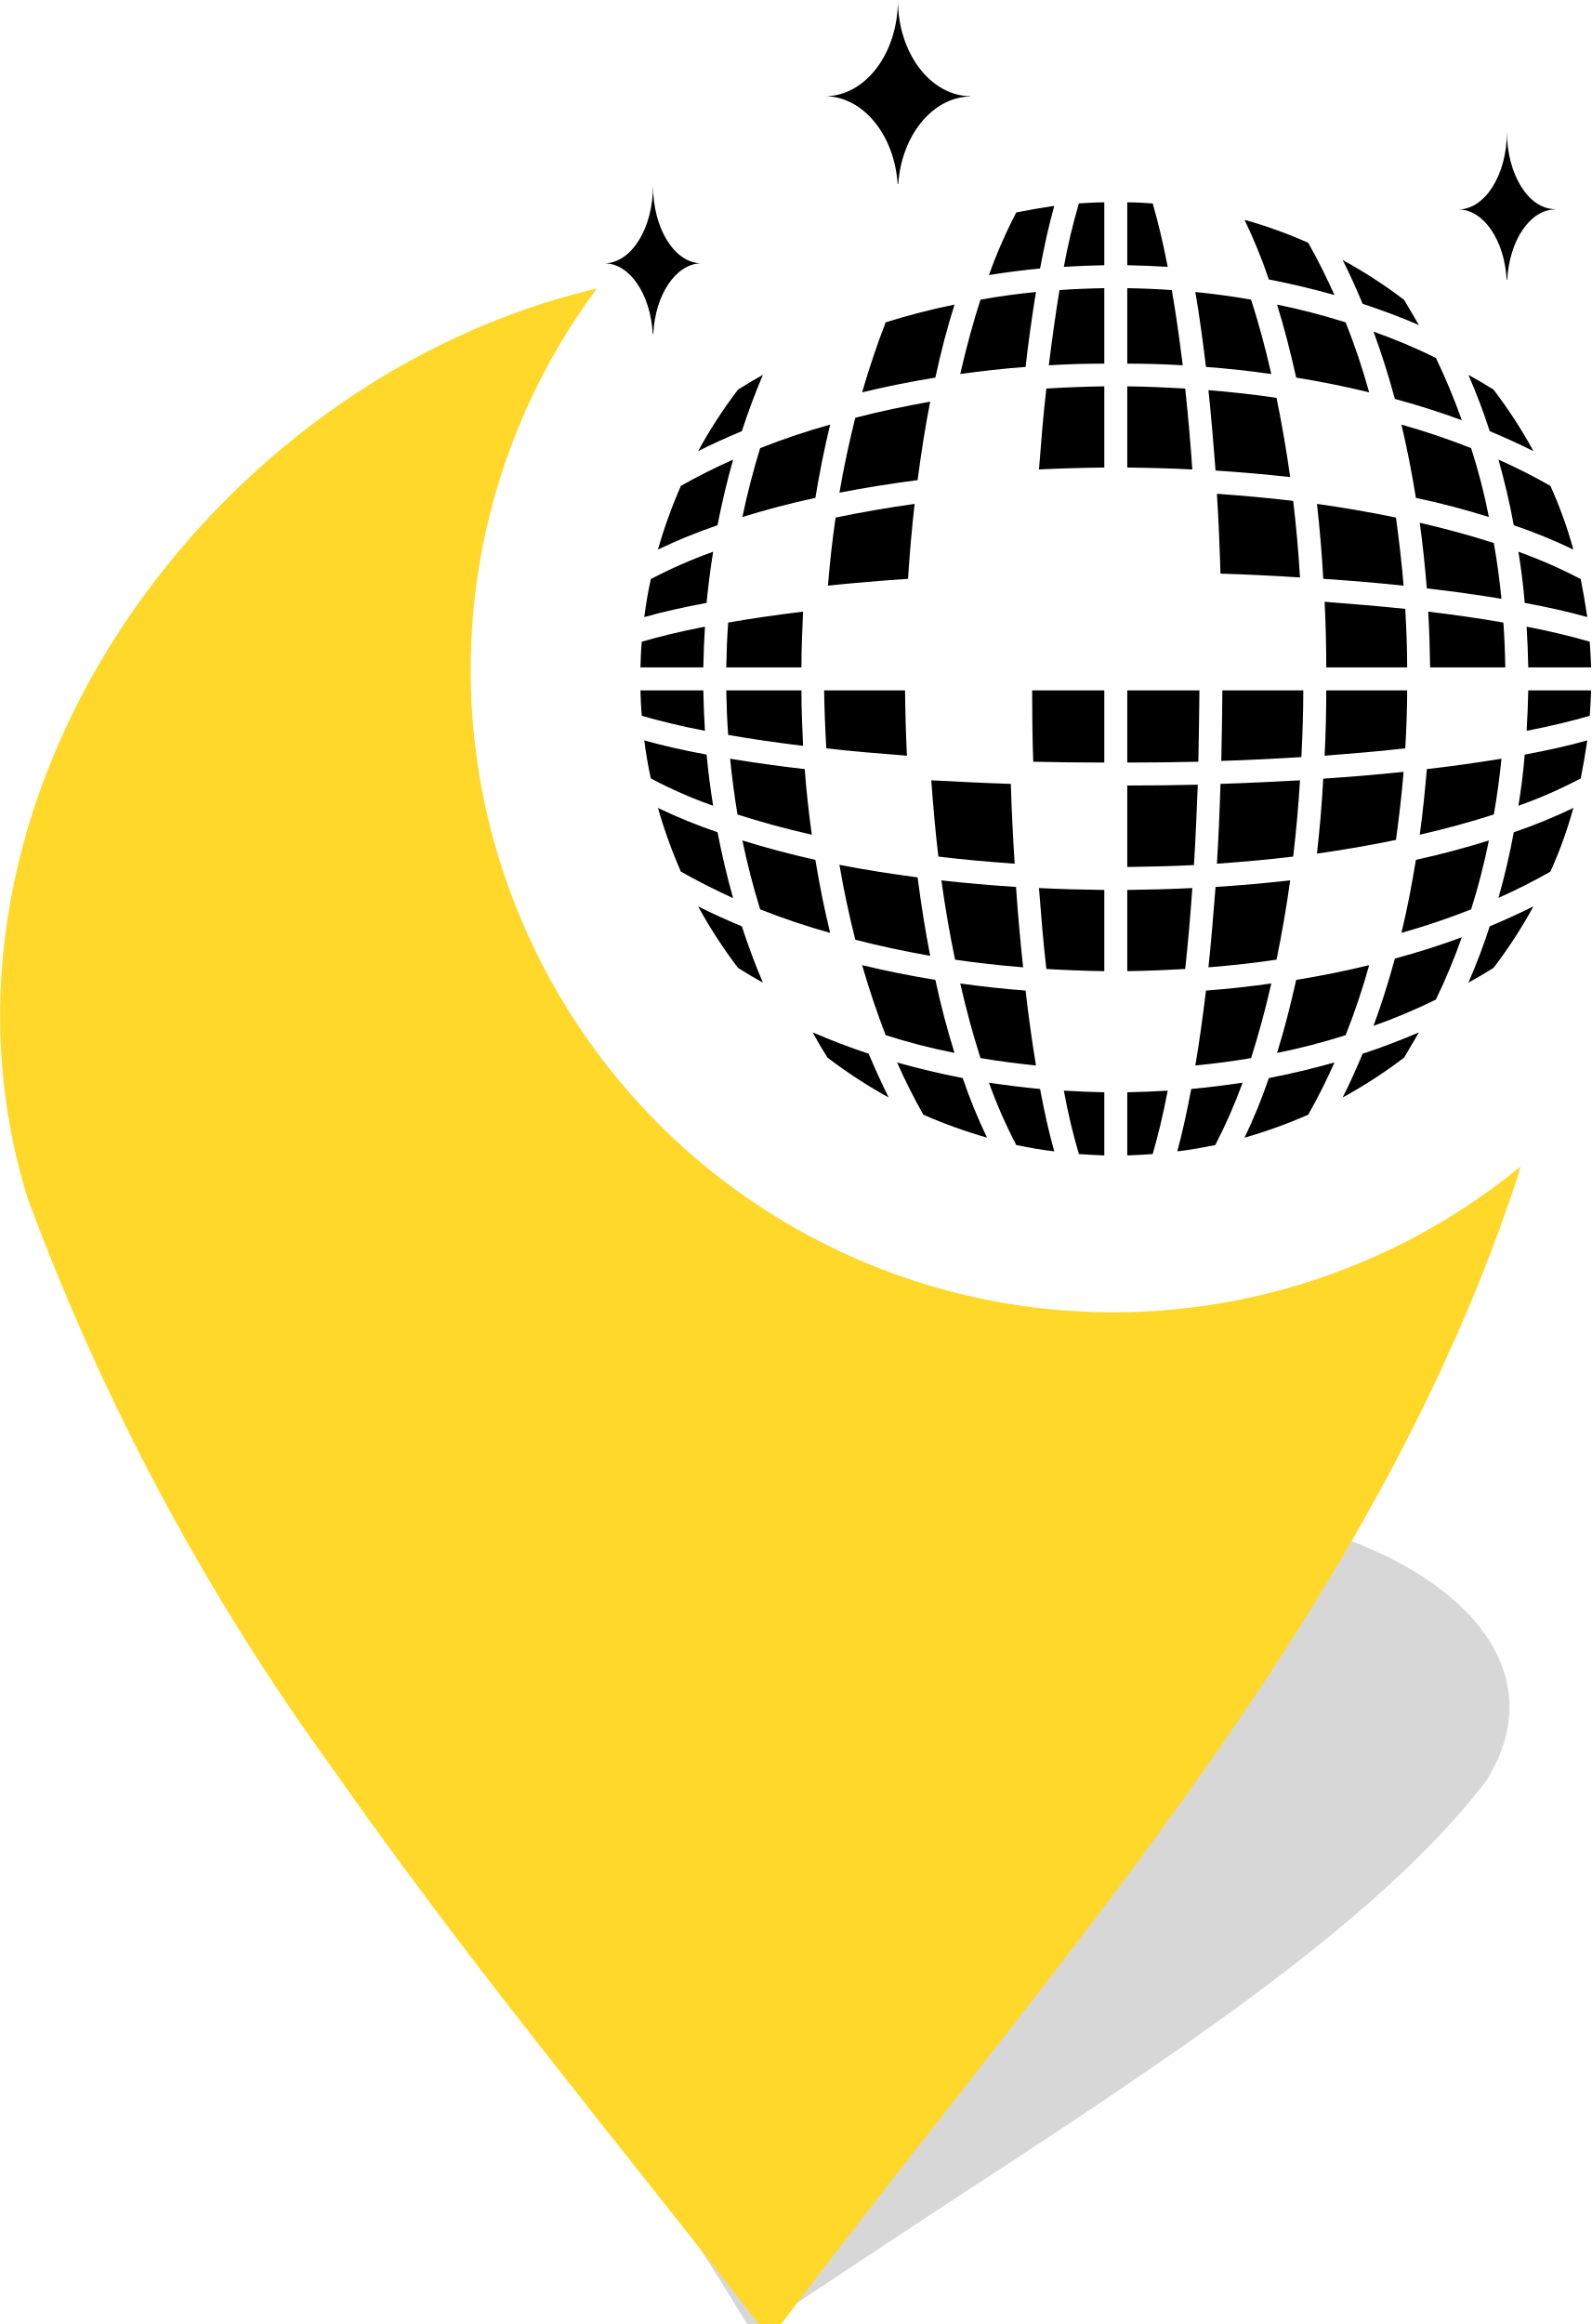
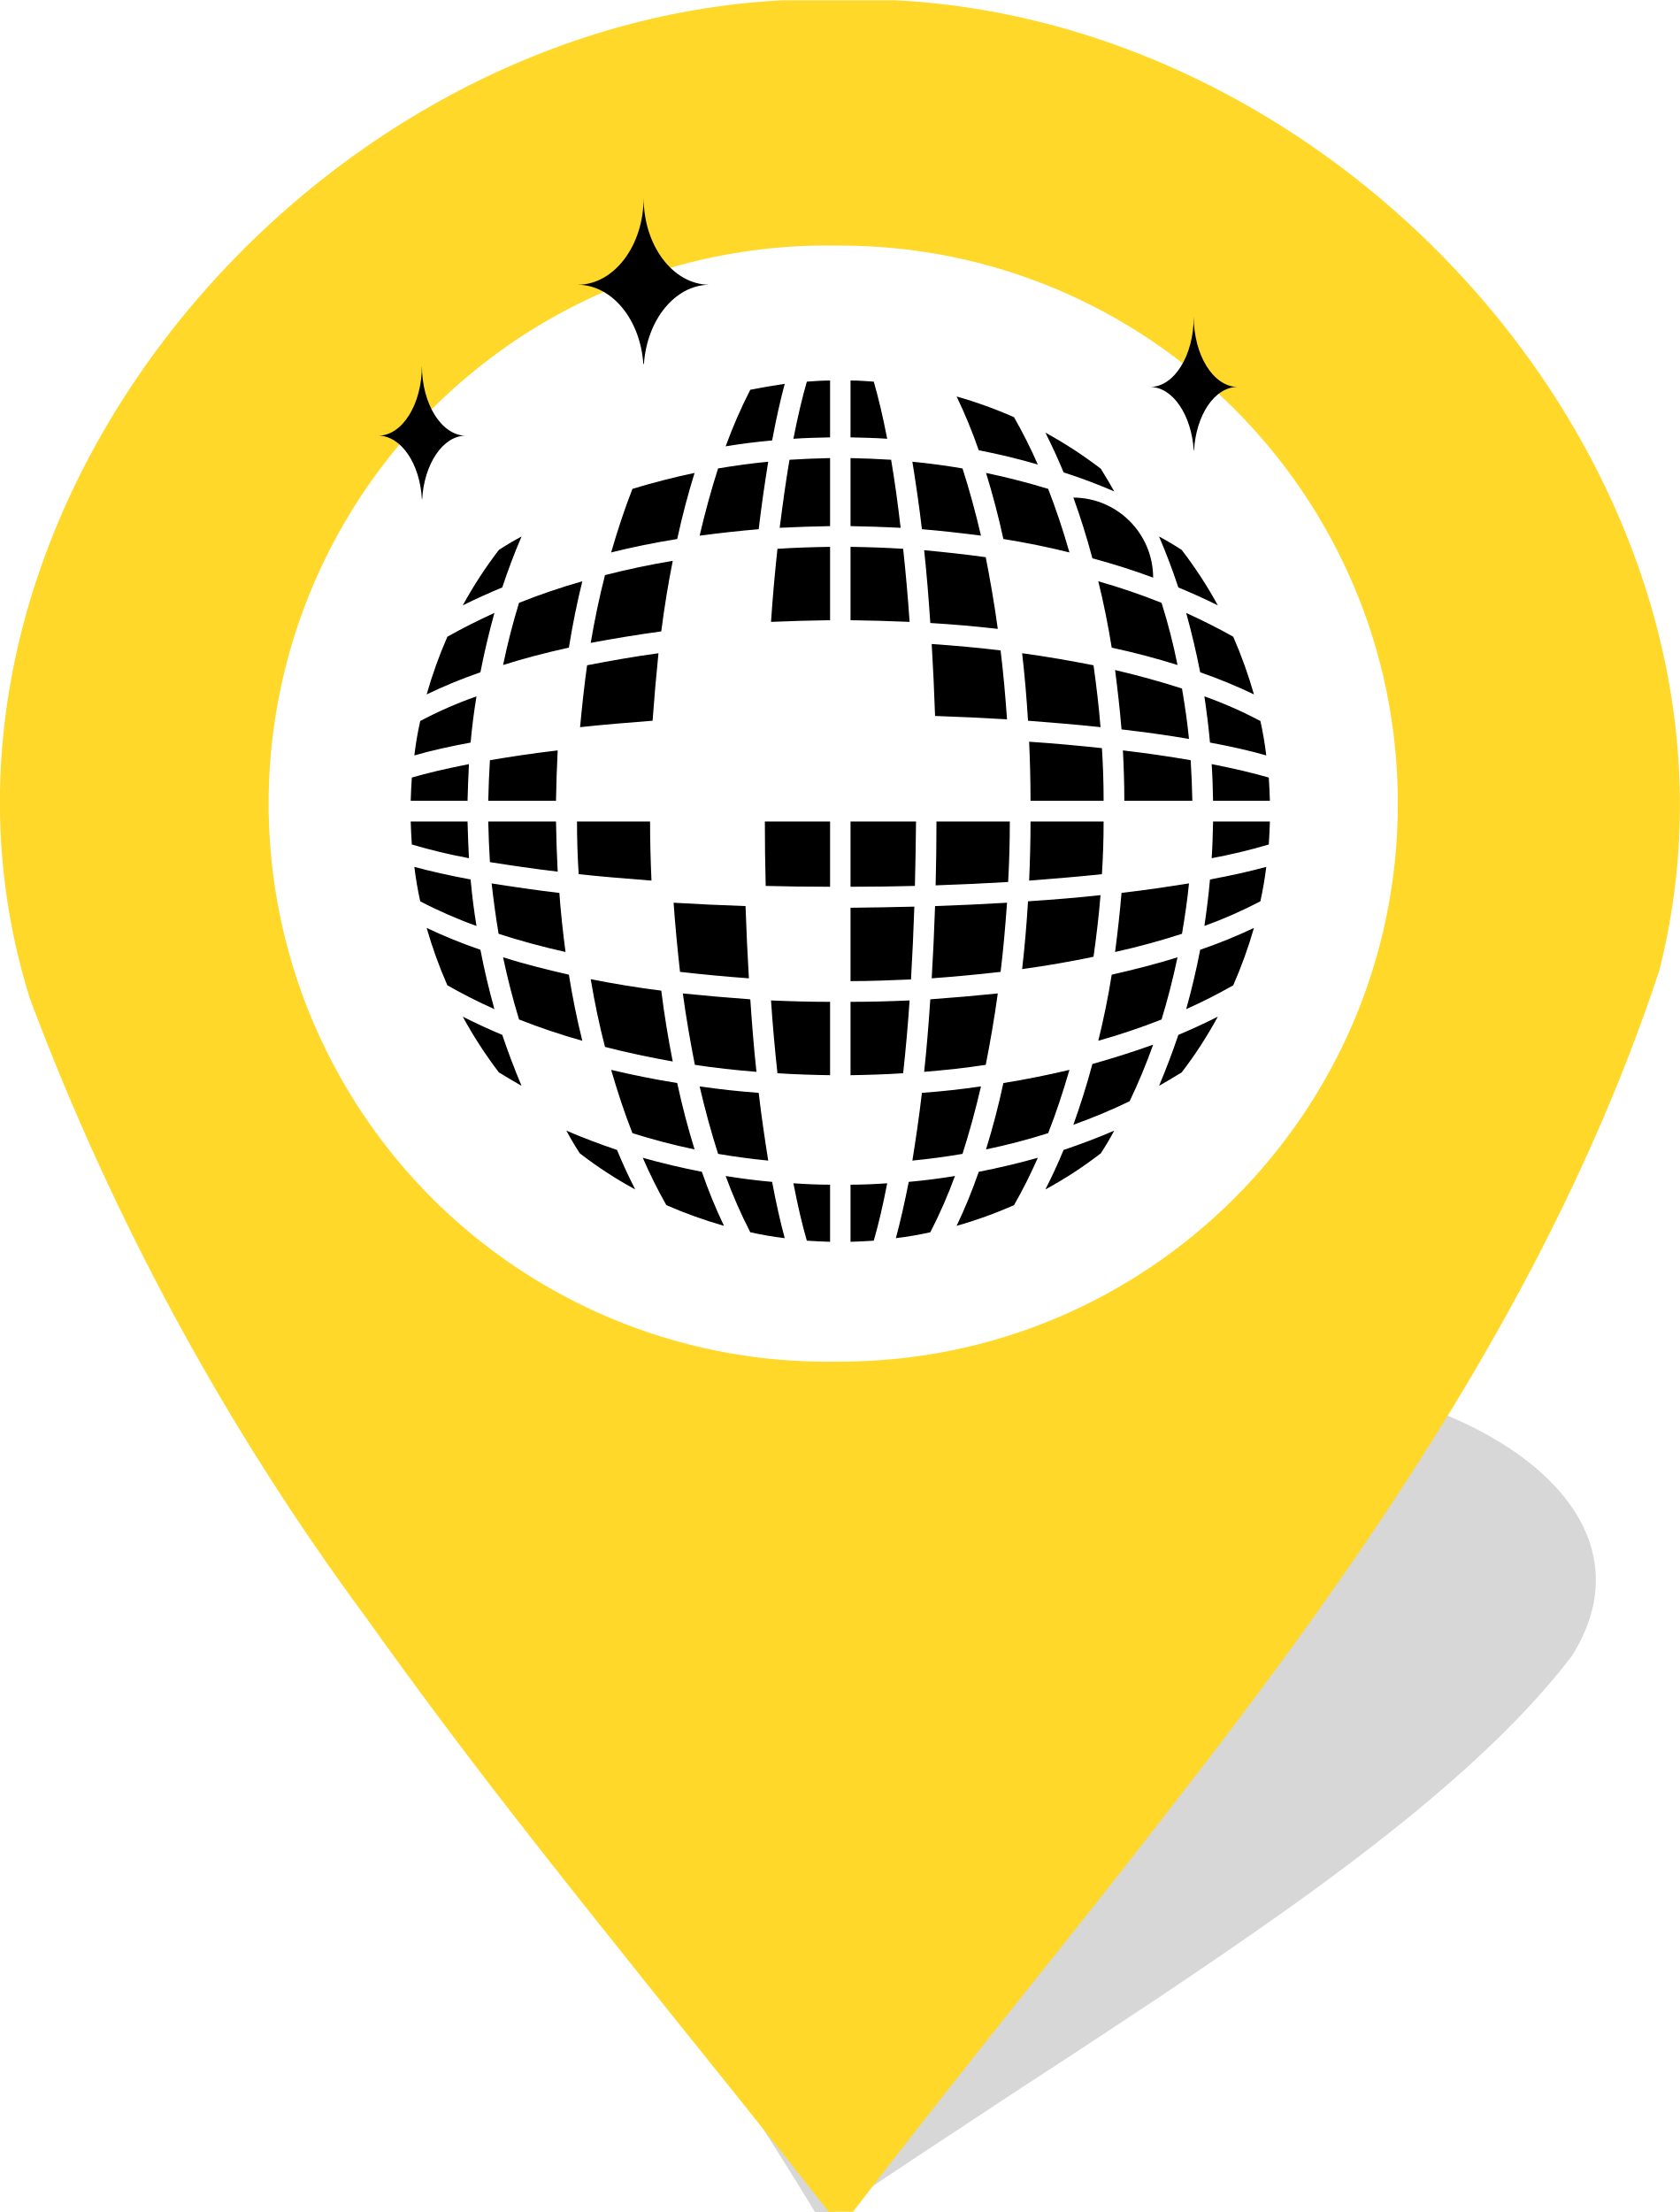
- <svg xmlns="http://www.w3.org/2000/svg" id="marker-party" width="58.22" height="85" viewBox="0 0 58.22 85">
+ <svg xmlns="http://www.w3.org/2000/svg" id="marker-party" width="60" height="79" viewBox="0 0 60 79">
  <defs>
    <style>
      .cls-1, .cls-2, .cls-3 {
        fill-rule: evenodd;
      }

      .cls-1 {
        opacity: 0.16;
      }

      .cls-2 {
        fill: #ffd829;
      }
    </style>
  </defs>
-   <path id="Kształt_1_kopia_3" data-name="Kształt 1 kopia 3" class="cls-1" d="M3106.61,3039.19c0.54,1.09,1.16,2.19,1.82,3.31,0.61,1.02,1.26,2.05,1.92,3.1,0.9,1.42,1.84,2.88,2.76,4.4h0.69c2.28-1.54,4.52-3.01,6.69-4.44,1.62-1.05,3.2-2.09,4.72-3.1,1.66-1.11,3.26-2.2,4.78-3.28,4.26-3.04,7.82-5.99,10.15-9.03,3.35-5.29-3.54-9.93-12.18-10.14h-2.07c-9.02.21-20.44,5.1-21.34,10.48A16.349,16.349,0,0,0,3106.61,3039.19Z" transform="translate(-3085.78 -2965)" />
-   <path id="Kształt_1_kopia" data-name="Kształt 1 kopia" class="cls-2" d="M3103,2989.5a23.5,23.5,0,0,0,38.4,18.17c-0.02.07-.03,0.14-0.05,0.22-2.6,7.99-6.78,15.12-11.55,21.89-1.6,2.27-3.26,4.5-4.96,6.71-1.51,1.97-3.04,3.92-4.57,5.87-1.99,2.54-3.98,5.08-5.91,7.64h-0.82c-1.95-2.53-3.96-5.04-5.96-7.57-1.53-1.94-3.06-3.88-4.57-5.85-1.7-2.23-3.37-4.48-4.98-6.78a86.653,86.653,0,0,1-11.24-20.98c-4.48-14.48,6.63-29.94,20.83-33.27A23.353,23.353,0,0,0,3103,2989.5Z" transform="translate(-3085.78 -2965)" />
-   <path id="Kształt_3" data-name="Kształt 3" class="cls-3" d="M3124.7,3004.89c0.49,0.03.98,0.05,1.48,0.06v2.31c-0.31-.01-0.62-0.03-0.93-0.05A22.483,22.483,0,0,1,3124.7,3004.89Zm8.64-18.77c-0.06-.96-0.14-1.89-0.25-2.8-0.91-.11-1.84-0.19-2.79-0.26,0.06,0.95.1,1.93,0.13,2.92C3131.43,2986.01,3132.4,2986.06,3133.34,2986.12Zm-16.02-6.77c0.87-.21,1.76-0.39,2.68-0.54,0.2-.94.44-1.84,0.7-2.67a25.113,25.113,0,0,0-2.52.65C3117.87,2977.6,3117.58,2978.45,3117.32,2979.35Zm15.18-3.21c0.26,0.83.49,1.73,0.7,2.67q1.38,0.225,2.67.54a25.6,25.6,0,0,0-.86-2.56A24.919,24.919,0,0,0,3132.5,2976.14Zm-5.48,31.12c0.31-.01.62-0.03,0.93-0.05,0.18-.62.37-1.38,0.55-2.32-0.49.03-.98,0.05-1.48,0.06v2.31Zm7.88-2.12a17.681,17.681,0,0,0,2.25-1.46c0.18-.3.36-0.61,0.54-0.92-0.66.28-1.35,0.55-2.06,0.78C3135.4,3004.09,3135.16,3004.63,3134.9,3005.14Zm-16.3-1.28a21.26,21.26,0,0,0,.96,1.91,18.437,18.437,0,0,0,2.33.84,19.365,19.365,0,0,1-.89-2.18C3120.17,3004.27,3119.38,3004.08,3118.6,3003.86Zm12.71,2.75a18.437,18.437,0,0,0,2.33-.84,21.26,21.26,0,0,0,.96-1.91q-1.17.33-2.4,0.57A19.365,19.365,0,0,1,3131.31,3006.61Zm-6.96-34.08c-0.47.07-.94,0.15-1.39,0.24a18.272,18.272,0,0,0-1,2.29c0.62-.1,1.24-0.18,1.87-0.24C3123.99,2973.97,3124.16,2973.2,3124.35,2972.53Zm-2.39,32.07a18.1,18.1,0,0,0,1,2.28c0.45,0.09.92,0.18,1.39,0.23-0.19-.66-0.36-1.43-0.52-2.28C3123.2,3004.77,3122.58,3004.69,3121.96,3004.6Zm19.73-15.19h2.3c-0.01-.32-0.03-0.63-0.05-0.94-0.62-.18-1.38-0.37-2.31-0.55C3141.66,2988.41,3141.68,2988.91,3141.69,2989.41Zm-32.48,0h2.3c0.01-.5.03-1,0.06-1.49-0.93.18-1.69,0.37-2.31,0.55C3109.23,2988.78,3109.22,2989.09,3109.21,2989.41Zm3.14,0h2.75c0-.69.03-1.37,0.06-2.04-0.97.12-1.89,0.25-2.74,0.4C3112.38,2988.31,3112.36,2988.85,3112.35,2989.41Zm27.15,11.53c0.31-.17.62-0.35,0.92-0.54a17.681,17.681,0,0,0,1.46-2.25c-0.52.26-1.05,0.5-1.6,0.73A21.922,21.922,0,0,1,3139.5,3000.94Zm1.1-3.1a21.05,21.05,0,0,0,1.9-.96,15.773,15.773,0,0,0,.84-2.33,19.365,19.365,0,0,1-2.18.89C3141.01,2996.26,3140.82,2997.06,3140.6,2997.84Zm-11.75,9.27c0.47-.05.93-0.14,1.39-0.23a19.678,19.678,0,0,0,1-2.28c-0.62.09-1.24,0.17-1.88,0.23C3129.2,3005.68,3129.03,3006.45,3128.85,3007.11Zm7.96-27.52c0.85,0.23,1.67.49,2.45,0.78a23.205,23.205,0,0,0-.95-2.28,21.045,21.045,0,0,0-2.28-.96Q3136.465,2978.315,3136.81,2979.59Zm0.88-2.7c-0.18-.31-0.36-0.62-0.54-0.92a17.681,17.681,0,0,0-2.25-1.46c0.26,0.51.5,1.05,0.73,1.6C3136.34,2976.35,3137.03,2976.6,3137.69,2976.89Zm3.09,10.88c-0.85-.15-1.77-0.28-2.75-0.4,0.04,0.67.06,1.35,0.07,2.04h2.75C3140.84,2988.85,3140.82,2988.31,3140.78,2987.77Zm0.78-.72c0.86,0.16,1.62.33,2.29,0.52-0.07-.47-0.15-0.94-0.24-1.39a18.1,18.1,0,0,0-2.28-1C3141.43,2985.79,3141.51,2986.42,3141.56,2987.05Zm-1.31,8.69c-0.83.26-1.72,0.5-2.67,0.71-0.15.91-.32,1.81-0.53,2.67a26.281,26.281,0,0,0,2.55-.86A24.434,24.434,0,0,0,3140.25,2995.74Zm-3.06-8.47c-0.95-.1-1.93-0.18-2.95-0.26q0.06,1.185.06,2.4h2.96C3137.26,2988.69,3137.23,2987.98,3137.19,2987.27Zm-21.68,15.49c0.17,0.31.35,0.62,0.54,0.92a18.3,18.3,0,0,0,2.24,1.46c-0.25-.51-0.5-1.05-0.73-1.6C3116.86,3003.31,3116.17,3003.04,3115.51,3002.76Zm8.64-24.4c0.67-.04,1.35-0.06,2.03-0.06v-2.76c-0.55.01-1.1,0.03-1.64,0.07C3124.4,2976.47,3124.27,2977.39,3124.15,2978.36Zm10.45-2.57c-0.3-.67-0.62-1.31-0.96-1.91a17,17,0,0,0-2.33-.84,19.365,19.365,0,0,1,.89,2.18Q3133.43,2975.46,3134.6,2975.79Zm-1.62,21.41q-1.335.15-2.73,0.24c-0.08,1.02-.16,2-0.26,2.94,0.85-.07,1.68-0.16,2.49-0.28C3132.67,2999.18,3132.84,2998.21,3132.98,2997.2Zm5-10.68c0.96,0.11,1.87.24,2.73,0.38-0.07-.69-0.16-1.37-0.28-2.04-0.84-.27-1.75-0.52-2.71-0.74C3137.83,2984.9,3137.91,2985.71,3137.98,2986.52Zm-9.33-10.91c-0.54-.04-1.08-0.06-1.63-0.07v2.76c0.68,0,1.36.02,2.03,0.06C3128.93,2977.39,3128.8,2976.47,3128.65,2975.61Zm-15.73,5.16c0.23-.71.49-1.4,0.77-2.06-0.31.17-.61,0.35-0.91,0.54a17.681,17.681,0,0,0-1.46,2.25C3111.83,2981.24,3112.37,2981,3112.92,2980.77Zm11.78-6.01c0.49-.03.98-0.05,1.48-0.06v-2.3c-0.31,0-.62.02-0.93,0.04A22.483,22.483,0,0,0,3124.7,2974.76Zm3.25-2.32c-0.31-.02-0.62-0.04-0.93-0.04v2.3c0.5,0.01.99,0.03,1.48,0.06C3128.32,2973.82,3128.13,2973.06,3127.95,2972.44Zm-4.65,5.98c0.11-.97.24-1.88,0.38-2.74-0.69.07-1.37,0.16-2.03,0.28-0.27.84-.52,1.75-0.74,2.72C3121.69,2978.57,3122.49,2978.48,3123.3,2978.42Zm14.28,4.79c0.95,0.2,1.84.44,2.67,0.7a22.122,22.122,0,0,0-.65-2.52,26.281,26.281,0,0,0-2.55-.86C3137.26,2981.4,3137.43,2982.29,3137.58,2983.21Zm3.02-1.4c0.22,0.78.41,1.58,0.56,2.4a19.365,19.365,0,0,1,2.18.89,15.773,15.773,0,0,0-.84-2.33A21.05,21.05,0,0,0,3140.6,2981.81Zm-8.31-3.13c-0.22-.97-0.47-1.88-0.74-2.72-0.67-.12-1.35-0.21-2.04-0.28,0.15,0.86.27,1.77,0.39,2.74C3130.71,2978.48,3131.51,2978.57,3132.29,2978.68Zm-2.3.59c0.1,0.94.18,1.92,0.26,2.94q1.395,0.09,2.73.24c-0.14-1.01-.31-1.97-0.5-2.9C3131.67,2979.43,3130.84,2979.34,3129.99,2979.27Zm-18.12,5.91a17.485,17.485,0,0,0-2.28,1c-0.1.45-.18,0.92-0.24,1.39,0.67-.19,1.43-0.36,2.28-0.52C3111.69,2986.42,3111.77,2985.79,3111.87,2985.18Zm4.2,1.24c0.94-.1,1.92-0.18,2.93-0.25,0.06-.94.14-1.85,0.24-2.74-1,.14-1.97.31-2.89,0.5C3116.23,2984.74,3116.14,2985.57,3116.07,2986.42Zm17.89-2.99c0.1,0.89.18,1.8,0.23,2.74,1.02,0.07,2,.15,2.94.25-0.07-.85-0.17-1.68-0.28-2.49C3135.93,2983.74,3134.96,2983.57,3133.96,2983.43Zm-4.82-4.22c-0.7-.04-1.41-0.07-2.12-0.08v2.97c0.8,0.01,1.6.03,2.38,0.07C3129.33,2981.14,3129.24,2980.16,3129.14,2979.21Zm0.26,18.27c-0.78.04-1.58,0.06-2.38,0.07v2.97c0.71-.01,1.42-0.04,2.12-0.08C3129.24,2999.5,3129.33,2998.51,3129.4,2997.48Zm11.02-18.23c-0.3-.19-0.61-0.37-0.92-0.54a21.922,21.922,0,0,1,.78,2.06c0.55,0.23,1.08.47,1.6,0.73A17.681,17.681,0,0,0,3140.42,2979.25Zm-16.63,2.92c0.79-.04,1.58-0.06,2.39-0.07v-2.97c-0.72.01-1.43,0.04-2.12,0.08C3123.95,2980.16,3123.87,2981.14,3123.79,2982.17Zm-10.85,1.74c0.84-.26,1.73-0.5,2.67-0.7,0.15-.92.33-1.81,0.54-2.68a25.6,25.6,0,0,0-2.56.86C3113.34,2982.2,3113.12,2983.04,3112.94,2983.91Zm-0.34-2.1c-0.67.3-1.31,0.62-1.91,0.96a18.437,18.437,0,0,0-.84,2.33,20.166,20.166,0,0,1,2.18-.89Q3112.27,2982.98,3112.6,2981.81Zm-0.57,13.63a20.166,20.166,0,0,1-2.18-.89,18.437,18.437,0,0,0,.84,2.33c0.6,0.34,1.24.66,1.91,0.97C3112.38,2997.07,3112.19,2996.26,3112.03,2995.44Zm7.78,4.52c-0.18-.92-0.33-1.87-0.46-2.87-0.99-.13-1.95-0.28-2.86-0.46,0.16,0.95.36,1.86,0.58,2.74C3117.95,2999.6,3118.87,2999.79,3119.81,2999.96Zm3.4,0.42c-0.1-.94-0.19-1.92-0.26-2.94q-1.395-.09-2.73-0.24c0.14,1.01.31,1.98,0.5,2.9C3121.53,3000.22,3122.36,3000.31,3123.21,3000.38Zm-6.72-17.36c0.91-.18,1.87-0.33,2.86-0.46,0.13-1,.28-1.95.46-2.87-0.94.17-1.86,0.36-2.74,0.59C3116.85,2981.16,3116.65,2982.08,3116.49,2983.02Zm7.57,17.42c0.69,0.04,1.4.07,2.12,0.08v-2.97c-0.81-.01-1.6-0.03-2.39-0.07C3123.87,2998.51,3123.95,2999.5,3124.06,3000.44Zm-7.91-1.32c-0.21-.86-0.39-1.76-0.54-2.67-0.94-.21-1.83-0.45-2.67-0.71,0.18,0.87.4,1.71,0.65,2.52A25.6,25.6,0,0,0,3116.15,2999.12Zm13.45-5.42q-1.275.03-2.58,0.03v2.98c0.82-.01,1.64-0.03,2.44-0.07C3129.52,2995.68,3129.56,2994.7,3129.6,2993.7Zm7.53-.47c-0.94.1-1.92,0.18-2.94,0.25-0.05.94-.13,1.85-0.23,2.74,1-.14,1.97-0.31,2.89-0.5C3136.96,2994.91,3137.06,2994.08,3137.13,2993.23Zm3.58-.48c-0.86.14-1.77,0.27-2.73,0.38-0.07.81-.15,1.61-0.26,2.4,0.96-.22,1.87-0.47,2.71-0.74C3140.55,2994.12,3140.64,2993.44,3140.71,2992.75Zm0.62,1.72a16.763,16.763,0,0,0,2.28-1c0.09-.45.17-0.92,0.24-1.39-0.67.19-1.43,0.36-2.29,0.52C3141.51,2993.23,3141.43,2993.86,3141.33,2994.47Zm-29.7-1.87c-0.85-.16-1.61-0.33-2.28-0.52,0.06,0.47.14,0.94,0.24,1.39a16.232,16.232,0,0,0,2.28,1C3111.77,2993.86,3111.69,2993.23,3111.63,2992.6Zm3.85,2.93c-0.11-.79-0.2-1.59-0.26-2.4-0.96-.11-1.88-0.24-2.73-0.38q0.105,1.035.27,2.04C3113.6,2995.06,3114.51,2995.31,3115.48,2995.53Zm17.61,0.8c0.11-.91.19-1.84,0.25-2.79-0.94.05-1.91,0.1-2.91,0.13-0.03,1-.07,1.97-0.13,2.92C3131.25,2996.52,3132.18,2996.44,3133.09,2996.33Zm-12.98,0c0.9,0.11,1.83.19,2.79,0.26-0.06-.95-0.11-1.92-0.14-2.92-0.99-.03-1.96-0.08-2.91-0.13C3119.92,2994.49,3120,2995.42,3120.11,2996.33Zm9.55-6.08h-2.64v2.64c0.87,0,1.75-.01,2.6-0.03C3129.64,2992,3129.65,2991.13,3129.66,2990.25Zm11.97,1.48c0.93-.18,1.69-0.37,2.31-0.55,0.02-.31.04-0.62,0.05-0.93h-2.3C3141.68,2990.74,3141.66,2991.24,3141.63,2991.73Zm-30.12-1.48h-2.3c0.01,0.31.02,0.62,0.05,0.93,0.62,0.18,1.38.37,2.31,0.55C3111.54,2991.24,3111.52,2990.74,3111.51,2990.25Zm7.38,0h-2.96c0.01,0.71.04,1.43,0.08,2.12,0.94,0.11,1.93.19,2.95,0.27C3118.92,2991.85,3118.9,2991.06,3118.89,2990.25Zm14.57,0h-2.96c-0.01.87-.02,1.73-0.04,2.58,1-.03,1.98-0.08,2.93-0.14C3133.43,2991.89,3133.46,2991.07,3133.46,2990.25Zm-18.3,2.03c-0.03-.67-0.06-1.35-0.06-2.03h-2.75c0.01,0.55.03,1.09,0.07,1.63C3113.27,2992.03,3114.19,2992.16,3115.16,2992.28Zm8.42,0.58c0.85,0.02,1.72.03,2.6,0.03v-2.64h-2.64C3123.54,2991.13,3123.55,2992,3123.58,2992.86Zm10.66-.22c1.02-.08,2-0.16,2.95-0.27,0.04-.69.07-1.41,0.07-2.12h-2.96C3134.3,2991.06,3134.28,2991.85,3134.24,2992.64Zm-4.73,11.33q1.035-.1,2.04-0.27c0.27-.85.52-1.76,0.74-2.73-0.78.11-1.58,0.2-2.39,0.26C3129.78,3002.2,3129.66,3003.11,3129.51,3003.97Zm-18.19-5.82a17.681,17.681,0,0,0,1.46,2.25c0.3,0.19.6,0.37,0.91,0.54-0.28-.66-0.54-1.35-0.77-2.06C3112.37,2998.65,3111.83,2998.41,3111.32,2998.15Zm9.38,5.36c-0.26-.83-0.5-1.73-0.7-2.67-0.92-.15-1.81-0.33-2.68-0.54,0.26,0.9.55,1.75,0.86,2.56A22.676,22.676,0,0,0,3120.7,3003.51Zm15.17-3.21q-1.29.315-2.67,0.54c-0.21.94-.44,1.84-0.7,2.67a22.5,22.5,0,0,0,2.51-.65A25.6,25.6,0,0,0,3135.87,3000.3Zm0.16,2.22a21.045,21.045,0,0,0,2.28-.96,22.23,22.23,0,0,0,.95-2.28c-0.78.29-1.6,0.55-2.45,0.78Q3136.465,3001.335,3136.03,3002.52Zm-12.35,1.45c-0.14-.86-0.27-1.77-0.38-2.74-0.81-.06-1.61-0.15-2.39-0.26,0.22,0.97.47,1.88,0.74,2.73C3122.31,3003.81,3122.99,3003.9,3123.68,3003.97Zm-14-26.76c0.07-1.44.83-2.56,1.74-2.58h0c-0.97-.02-1.75-1.28-1.75-2.84,0,1.57-.8,2.84-1.78,2.84,0.93,0,1.69,1.13,1.77,2.58h0.02Zm31.22-1.98h0.02c0.08-1.43.83-2.56,1.75-2.57v-0.01c-0.98-.01-1.76-1.28-1.76-2.83,0,1.57-.8,2.84-1.78,2.84C3140.06,2972.66,3140.82,2973.79,3140.9,2975.23Zm-22.28-3.5h0.02c0.13-1.79,1.26-3.18,2.64-3.2v-0.01c-1.47-.02-2.65-1.59-2.65-3.52,0,1.95-1.19,3.52-2.67,3.52C3117.35,2968.52,3118.5,2969.93,3118.62,2971.73Z" transform="translate(-3085.78 -2965)" />
+   <path id="Kształt_1_kopia_3" data-name="Kształt 1 kopia 3" class="cls-1" d="M3106.61,3039.19c0.54,1.09,1.16,2.19,1.82,3.31,0.61,1.02,1.26,2.05,1.92,3.1,0.9,1.42,1.84,2.88,2.76,4.4h0.69c2.28-1.54,4.52-3.01,6.69-4.44,1.62-1.05,3.2-2.09,4.72-3.1,1.66-1.11,3.26-2.2,4.78-3.28,4.26-3.04,7.82-5.99,10.15-9.03,3.35-5.29-3.54-9.93-12.18-10.14h-2.07c-9.02.21-20.45,5.1-21.34,10.48A16.349,16.349,0,0,0,3106.61,3039.19Z" transform="translate(-3084 -2971)" />
+   <path id="Kształt_5_kopia" data-name="Kształt 5 kopia" class="cls-2" d="M3097.06,3028.75q2.58,3.615,5.32,7.13c1.6,2.06,3.24,4.11,4.87,6.15,2.13,2.66,4.27,5.3,6.35,7.96h0.87c2.06-2.69,4.18-5.36,6.31-8.04,1.63-2.04,3.27-4.1,4.87-6.17,1.81-2.32,3.59-4.67,5.3-7.06,5.07-7.12,9.53-14.63,12.31-23.03,4.26-16.66-10.38-33.82-27.28-34.68h-4.01c-17.26.86-32.16,18.88-26.9,35.66A90.828,90.828,0,0,0,3097.06,3028.75Zm16.75-48.98H3114a19.93,19.93,0,1,1,0,39.86h-0.19A19.932,19.932,0,1,1,3113.81,2979.77Z" transform="translate(-3084 -2971)" />
+   <path id="Kształt_3" data-name="Kształt 3" class="cls-3" d="M3112.34,3013.26c0.43,0.03.87,0.05,1.31,0.05v2.04c-0.28-.01-0.56-0.02-0.83-0.04C3112.66,3014.76,3112.5,3014.09,3112.34,3013.26Zm7.63-16.57c-0.06-.84-0.13-1.66-0.23-2.46-0.8-.1-1.62-0.17-2.46-0.23,0.05,0.84.09,1.7,0.12,2.57C3118.27,2996.6,3119.13,2996.64,3119.97,2996.69Zm-14.14-5.96c0.76-.19,1.55-0.35,2.36-0.48,0.18-.83.39-1.62,0.62-2.36q-1.14.24-2.22,0.57C3106.31,2989.18,3106.06,2989.93,3105.83,2990.73Zm13.39-2.84c0.23,0.74.44,1.53,0.62,2.36,0.81,0.13,1.6.29,2.36,0.48-0.23-.8-0.48-1.55-0.76-2.27Q3120.36,2988.13,3119.22,2987.89Zm-4.84,27.46c0.28-.01.56-0.02,0.83-0.04,0.16-.55.32-1.22,0.48-2.05-0.43.03-.87,0.05-1.31,0.05v2.04Zm6.96-1.87a14.629,14.629,0,0,0,1.98-1.29q0.255-.39.48-0.81c-0.58.25-1.19,0.48-1.81,0.69C3121.79,3012.56,3121.57,3013.03,3121.34,3013.48Zm-14.38-1.13a17.733,17.733,0,0,0,.84,1.69,16.278,16.278,0,0,0,2.06.74,18.42,18.42,0,0,1-.79-1.93C3108.35,3012.71,3107.64,3012.54,3106.96,3012.35Zm11.21,2.43a15.6,15.6,0,0,0,2.05-.74,17.761,17.761,0,0,0,.85-1.69c-0.68.19-1.39,0.36-2.11,0.5A18.42,18.42,0,0,1,3118.17,3014.78Zm-6.14-30.07c-0.42.06-.82,0.13-1.23,0.21a17.684,17.684,0,0,0-.88,2.02c0.55-.09,1.1-0.16,1.66-0.21C3111.72,2985.98,3111.87,2985.3,3112.03,2984.71Zm-2.11,28.29a17.491,17.491,0,0,0,.88,2.01c0.41,0.09.81,0.16,1.23,0.21q-0.24-.885-0.45-2.01C3111.02,3013.16,3110.47,3013.09,3109.92,3013Zm17.41-13.4h2.03c-0.01-.28-0.02-0.55-0.04-0.83-0.55-.16-1.22-0.32-2.04-0.48C3127.31,2998.72,3127.32,2999.16,3127.33,2999.6Zm-28.66,0h2.03c0.01-.44.03-0.88,0.05-1.31-0.82.16-1.49,0.32-2.04,0.48C3098.69,2999.05,3098.68,2999.32,3098.67,2999.6Zm2.77,0h2.42c0.01-.61.03-1.2,0.06-1.8-0.85.1-1.66,0.22-2.42,0.35C3101.47,2998.63,3101.45,2999.11,3101.44,2999.6Zm23.96,10.18q0.42-.24.81-0.48a15.391,15.391,0,0,0,1.29-1.99c-0.46.23-.93,0.45-1.41,0.65C3125.88,3008.58,3125.65,3009.19,3125.4,3009.78Zm0.97-2.74c0.59-.26,1.15-0.55,1.68-0.85a16.137,16.137,0,0,0,.74-2.05,18.243,18.243,0,0,1-1.92.78C3126.73,3005.65,3126.56,3006.36,3126.37,3007.04Zm-10.37,8.18c0.42-.05.82-0.12,1.23-0.21a17.491,17.491,0,0,0,.88-2.01c-0.54.09-1.1,0.16-1.65,0.21C3116.31,3013.96,3116.16,3014.63,3116,3015.22Zm7.02-24.28c0.75,0.2,1.47.43,2.17,0.69a2.868,2.868,0,0,0-2.85-2.86C3122.59,2989.46,3122.82,2990.19,3123.02,2990.94Zm0.78-2.39q-0.225-.4-0.48-0.81a15.654,15.654,0,0,0-1.98-1.29c0.23,0.46.45,0.93,0.65,1.42C3122.61,2988.07,3123.22,2988.3,3123.8,2988.55Zm2.73,9.6c-0.75-.13-1.57-0.25-2.42-0.35,0.03,0.6.05,1.19,0.05,1.8h2.43C3126.58,2999.11,3126.56,2998.63,3126.53,2998.15Zm0.69-.63c0.75,0.14,1.43.29,2.01,0.46a12.135,12.135,0,0,0-.21-1.23,14.985,14.985,0,0,0-2-.88C3127.1,2996.41,3127.17,2996.96,3127.22,2997.52Zm-1.16,7.67c-0.73.23-1.52,0.43-2.35,0.62-0.13.81-.29,1.6-0.48,2.36a23.015,23.015,0,0,0,2.26-.76Q3125.82,3006.33,3126.06,3005.19Zm-2.7-7.47c-0.83-.09-1.7-0.17-2.6-0.23,0.03,0.69.05,1.39,0.05,2.11h2.61C3123.42,2998.96,3123.4,2998.34,3123.36,2997.72Zm-19.13,13.66q0.225,0.42.48,0.81a14.629,14.629,0,0,0,1.98,1.29c-0.23-.45-0.45-0.92-0.65-1.41C3105.42,3011.86,3104.81,3011.63,3104.23,3011.38Zm7.62-21.53c0.6-.03,1.19-0.05,1.8-0.06v-2.43c-0.49.01-.97,0.03-1.45,0.06C3112.07,2988.18,3111.96,2988.99,3111.85,2989.85Zm9.22-2.26a17.761,17.761,0,0,0-.85-1.69,15.6,15.6,0,0,0-2.05-.74,18.22,18.22,0,0,1,.79,1.92C3119.68,2987.22,3120.39,2987.39,3121.07,2987.59Zm-1.43,18.89c-0.78.08-1.58,0.15-2.41,0.21-0.06.89-.13,1.76-0.22,2.59,0.75-.06,1.48-0.14,2.2-0.25C3119.37,3008.22,3119.52,3007.36,3119.64,3006.48Zm4.42-9.43c0.85,0.1,1.65.21,2.41,0.34-0.06-.61-0.15-1.21-0.25-1.8-0.74-.24-1.54-0.46-2.39-0.66C3123.92,2995.63,3124,2996.33,3124.06,2997.05Zm-8.23-9.63c-0.48-.03-0.96-0.05-1.45-0.06v2.43c0.61,0.01,1.2.03,1.79,0.06C3116.07,2988.99,3115.96,2988.18,3115.83,2987.42Zm-13.89,4.56c0.21-.63.44-1.24,0.69-1.82q-0.42.225-.81,0.48a15.281,15.281,0,0,0-1.29,1.98C3100.99,2992.39,3101.46,2992.18,3101.94,2991.98Zm10.4-5.31c0.43-.03.87-0.04,1.31-0.05v-2.03c-0.28,0-.56.02-0.83,0.04C3112.66,2985.18,3112.5,2985.85,3112.34,2986.67Zm2.87-2.04c-0.27-.02-0.55-0.04-0.83-0.04v2.03c0.44,0.01.88,0.02,1.31,0.05C3115.53,2985.85,3115.37,2985.18,3115.21,2984.63Zm-4.11,5.27c0.1-.85.22-1.66,0.34-2.41-0.61.06-1.2,0.14-1.79,0.24-0.24.74-.46,1.55-0.66,2.4C3109.69,2990.04,3110.39,2989.96,3111.1,2989.9Zm12.61,4.23c0.83,0.18,1.62.39,2.35,0.62a21.18,21.18,0,0,0-.57-2.22,23.014,23.014,0,0,0-2.26-.77Q3123.515,2992.915,3123.71,2994.13Zm2.66-1.24c0.19,0.69.36,1.4,0.5,2.12a18.22,18.22,0,0,1,1.92.79,16.278,16.278,0,0,0-.74-2.06C3127.52,2993.44,3126.96,2993.16,3126.37,2992.89Zm-7.33-2.76c-0.2-.85-0.42-1.66-0.66-2.4-0.58-.1-1.18-0.18-1.79-0.24,0.12,0.75.24,1.56,0.34,2.41C3117.64,2989.96,3118.35,2990.04,3119.04,2990.13Zm-2.03.52c0.09,0.84.16,1.7,0.22,2.6,0.83,0.05,1.63.12,2.41,0.21-0.12-.89-0.27-1.74-0.43-2.56C3118.49,2990.8,3117.76,2990.72,3117.01,2990.65Zm-15.99,5.22a14.587,14.587,0,0,0-2.01.88,12.135,12.135,0,0,0-.21,1.23c0.58-.17,1.26-0.32,2.01-0.46Q3100.885,2996.68,3101.02,2995.87Zm3.7,1.1c0.83-.09,1.7-0.16,2.59-0.23,0.06-.82.13-1.63,0.21-2.41-0.88.12-1.73,0.27-2.55,0.43C3104.87,2995.48,3104.79,2996.22,3104.72,2996.97Zm15.79-2.64c0.09,0.78.16,1.59,0.21,2.41,0.89,0.07,1.76.14,2.59,0.23-0.06-.75-0.15-1.49-0.25-2.21C3122.25,2994.6,3121.39,2994.45,3120.51,2994.33Zm-4.25-3.73c-0.62-.04-1.24-0.06-1.88-0.07v2.62c0.72,0.01,1.42.03,2.11,0.06C3116.43,2992.31,3116.35,2991.44,3116.26,2990.6Zm0.23,16.13c-0.69.03-1.39,0.05-2.11,0.05v2.62c0.64-.01,1.26-0.03,1.88-0.07C3116.35,3008.5,3116.43,3007.63,3116.49,3006.73Zm9.72-16.09q-0.39-.255-0.81-0.48c0.25,0.58.48,1.19,0.69,1.82,0.48,0.2.95,0.41,1.41,0.64A15.281,15.281,0,0,0,3126.21,2990.64Zm-14.67,2.57c0.69-.03,1.39-0.05,2.11-0.06v-2.62c-0.64.01-1.26,0.03-1.88,0.07C3111.68,2991.44,3111.6,2992.31,3111.54,2993.21Zm-9.57,1.54c0.73-.23,1.52-0.44,2.35-0.62q0.195-1.215.48-2.37a23.014,23.014,0,0,0-2.26.77Q3102.21,2993.595,3101.97,2994.75Zm-0.31-1.86c-0.59.27-1.15,0.55-1.68,0.85a16.278,16.278,0,0,0-.74,2.06,18.22,18.22,0,0,1,1.92-.79C3101.3,2994.29,3101.47,2993.58,3101.66,2992.89Zm-0.5,12.03a18.243,18.243,0,0,1-1.92-.78,16.137,16.137,0,0,0,.74,2.05c0.53,0.3,1.09.59,1.68,0.85C3101.47,3006.36,3101.3,3005.65,3101.16,3004.92Zm6.87,3.99c-0.16-.81-0.3-1.65-0.41-2.53-0.88-.11-1.72-0.25-2.52-0.41,0.14,0.84.31,1.65,0.51,2.42C3106.39,3008.59,3107.19,3008.76,3108.03,3008.91Zm2.99,0.37c-0.09-.83-0.16-1.7-0.22-2.59-0.83-.06-1.63-0.13-2.41-0.21,0.12,0.88.27,1.74,0.43,2.55C3109.54,3009.14,3110.27,3009.22,3111.02,3009.28Zm-5.92-15.32c0.8-.15,1.64-0.29,2.52-0.41,0.11-.87.25-1.71,0.41-2.52-0.84.14-1.64,0.31-2.42,0.51C3105.41,2992.32,3105.24,2993.13,3105.1,2993.96Zm6.67,15.37c0.62,0.04,1.24.06,1.88,0.07v-2.62c-0.72,0-1.42-.02-2.11-0.05C3111.6,3007.63,3111.68,3008.5,3111.77,3009.33Zm-6.97-1.16c-0.19-.76-0.35-1.55-0.48-2.36-0.83-.19-1.62-0.39-2.35-0.62q0.24,1.14.57,2.22A23.015,23.015,0,0,0,3104.8,3008.17Zm11.86-4.79c-0.75.02-1.51,0.03-2.28,0.04v2.62c0.73,0,1.45-.03,2.16-0.06C3116.59,3005.14,3116.63,3004.27,3116.66,3003.38Zm6.65-.41c-0.83.09-1.7,0.16-2.59,0.22-0.05.83-.12,1.64-0.21,2.42,0.88-.12,1.74-0.27,2.55-0.44C3123.16,3004.45,3123.25,3003.72,3123.31,3002.97Zm3.16-.42c-0.76.12-1.56,0.24-2.41,0.34-0.06.71-.14,1.42-0.23,2.11,0.85-.19,1.65-0.41,2.39-0.65C3126.32,3003.76,3126.41,3003.16,3126.47,3002.55Zm0.55,1.52a16.393,16.393,0,0,0,2-.88q0.135-.615.21-1.23c-0.58.16-1.26,0.31-2.01,0.45C3127.17,3002.97,3127.1,3003.53,3127.02,3004.07Zm-26.21-1.66q-1.125-.21-2.01-0.45,0.075,0.615.21,1.23a15.906,15.906,0,0,0,2.01.88C3100.93,3003.53,3100.86,3002.97,3100.81,3002.41Zm3.39,2.59c-0.09-.69-0.17-1.4-0.22-2.11-0.86-.1-1.66-0.22-2.42-0.34,0.07,0.61.15,1.21,0.25,1.8C3102.55,3004.59,3103.35,3004.81,3104.2,3005Zm15.54,0.71c0.1-.8.17-1.63,0.23-2.47-0.84.05-1.7,0.09-2.57,0.12q-0.045,1.32-.12,2.58C3118.12,3005.88,3118.94,3005.8,3119.74,3005.71Zm-11.45,0c0.8,0.09,1.62.17,2.46,0.23q-0.075-1.26-.12-2.58c-0.87-.03-1.73-0.07-2.57-0.12C3108.12,3004.08,3108.2,3004.91,3108.29,3005.71Zm8.43-5.37h-2.34v2.33c0.78,0,1.55-.01,2.3-0.03C3116.7,3001.89,3116.71,3001.12,3116.72,3000.34Zm10.56,1.31a20,20,0,0,0,2.04-.49c0.02-.27.03-0.55,0.04-0.82h-2.03C3127.32,3000.78,3127.31,3001.22,3127.28,3001.65Zm-26.58-1.31h-2.03c0.01,0.27.02,0.55,0.04,0.82a20,20,0,0,0,2.04.49C3100.73,3001.22,3100.71,3000.78,3100.7,3000.34Zm6.52,0h-2.61c0,0.63.02,1.26,0.06,1.88,0.83,0.09,1.7.16,2.6,0.23C3107.24,3001.76,3107.22,3001.05,3107.22,3000.34Zm12.85,0h-2.62q0,1.155-.03,2.28c0.89-.03,1.75-0.07,2.59-0.12Q3120.07,3001.435,3120.07,3000.34Zm-16.15,1.79c-0.03-.59-0.05-1.19-0.06-1.79h-2.42c0.01,0.49.03,0.97,0.06,1.45C3102.26,3001.91,3103.07,3002.03,3103.92,3002.13Zm7.43,0.51c0.75,0.02,1.52.03,2.3,0.03v-2.33h-2.33C3111.32,3001.12,3111.33,3001.89,3111.35,3002.64Zm9.41-.19c0.9-.07,1.77-0.14,2.6-0.23,0.04-.62.06-1.25,0.06-1.88h-2.61C3120.81,3001.05,3120.79,3001.76,3120.76,3002.45Zm-4.17,10c0.61-.06,1.2-0.14,1.79-0.24,0.24-.75.46-1.55,0.66-2.41-0.69.1-1.4,0.18-2.11,0.23C3116.83,3010.89,3116.71,3011.69,3116.59,3012.45Zm-16.06-5.14a15.391,15.391,0,0,0,1.29,1.99q0.39,0.24.81,0.48c-0.25-.59-0.48-1.2-0.69-1.82C3101.46,3007.76,3100.99,3007.54,3100.53,3007.31Zm8.28,4.74c-0.23-.74-0.44-1.53-0.62-2.37-0.81-.13-1.6-0.29-2.36-0.47,0.23,0.79.48,1.55,0.76,2.26A22.56,22.56,0,0,0,3108.81,3012.05Zm13.39-2.84c-0.76.18-1.55,0.34-2.36,0.47-0.18.84-.39,1.63-0.62,2.37a22.56,22.56,0,0,0,2.22-.58C3121.72,3010.76,3121.97,3010,3122.2,3009.21Zm0.14,1.96a20.165,20.165,0,0,0,2.01-.84,21.4,21.4,0,0,0,.84-2.02c-0.7.25-1.42,0.48-2.17,0.69C3122.82,3009.75,3122.59,3010.47,3122.34,3011.17Zm-10.9,1.28c-0.12-.76-0.24-1.56-0.34-2.42-0.71-.05-1.41-0.13-2.11-0.23,0.2,0.86.42,1.66,0.66,2.41C3110.24,3012.31,3110.83,3012.39,3111.44,3012.45Zm-12.36-23.62c0.07-1.26.74-2.26,1.54-2.27h0c-0.85-.02-1.55-1.13-1.55-2.5,0,1.38-.7,2.5-1.56,2.5,0.82,0,1.49,1,1.56,2.27h0.01Zm27.56-1.74h0.01c0.07-1.26.73-2.26,1.54-2.27h0c-0.85-.02-1.55-1.13-1.55-2.51,0,1.39-.7,2.51-1.56,2.51C3125.89,2984.82,3126.56,2985.82,3126.64,2987.09Zm-19.66-3.09H3107c0.11-1.57,1.1-2.81,2.32-2.83h0c-1.29-.02-2.33-1.4-2.33-3.11,0,1.72-1.06,3.11-2.36,3.11C3105.86,2981.17,3106.87,2982.41,3106.98,2984Z" transform="translate(-3084 -2971)" />
</svg>
